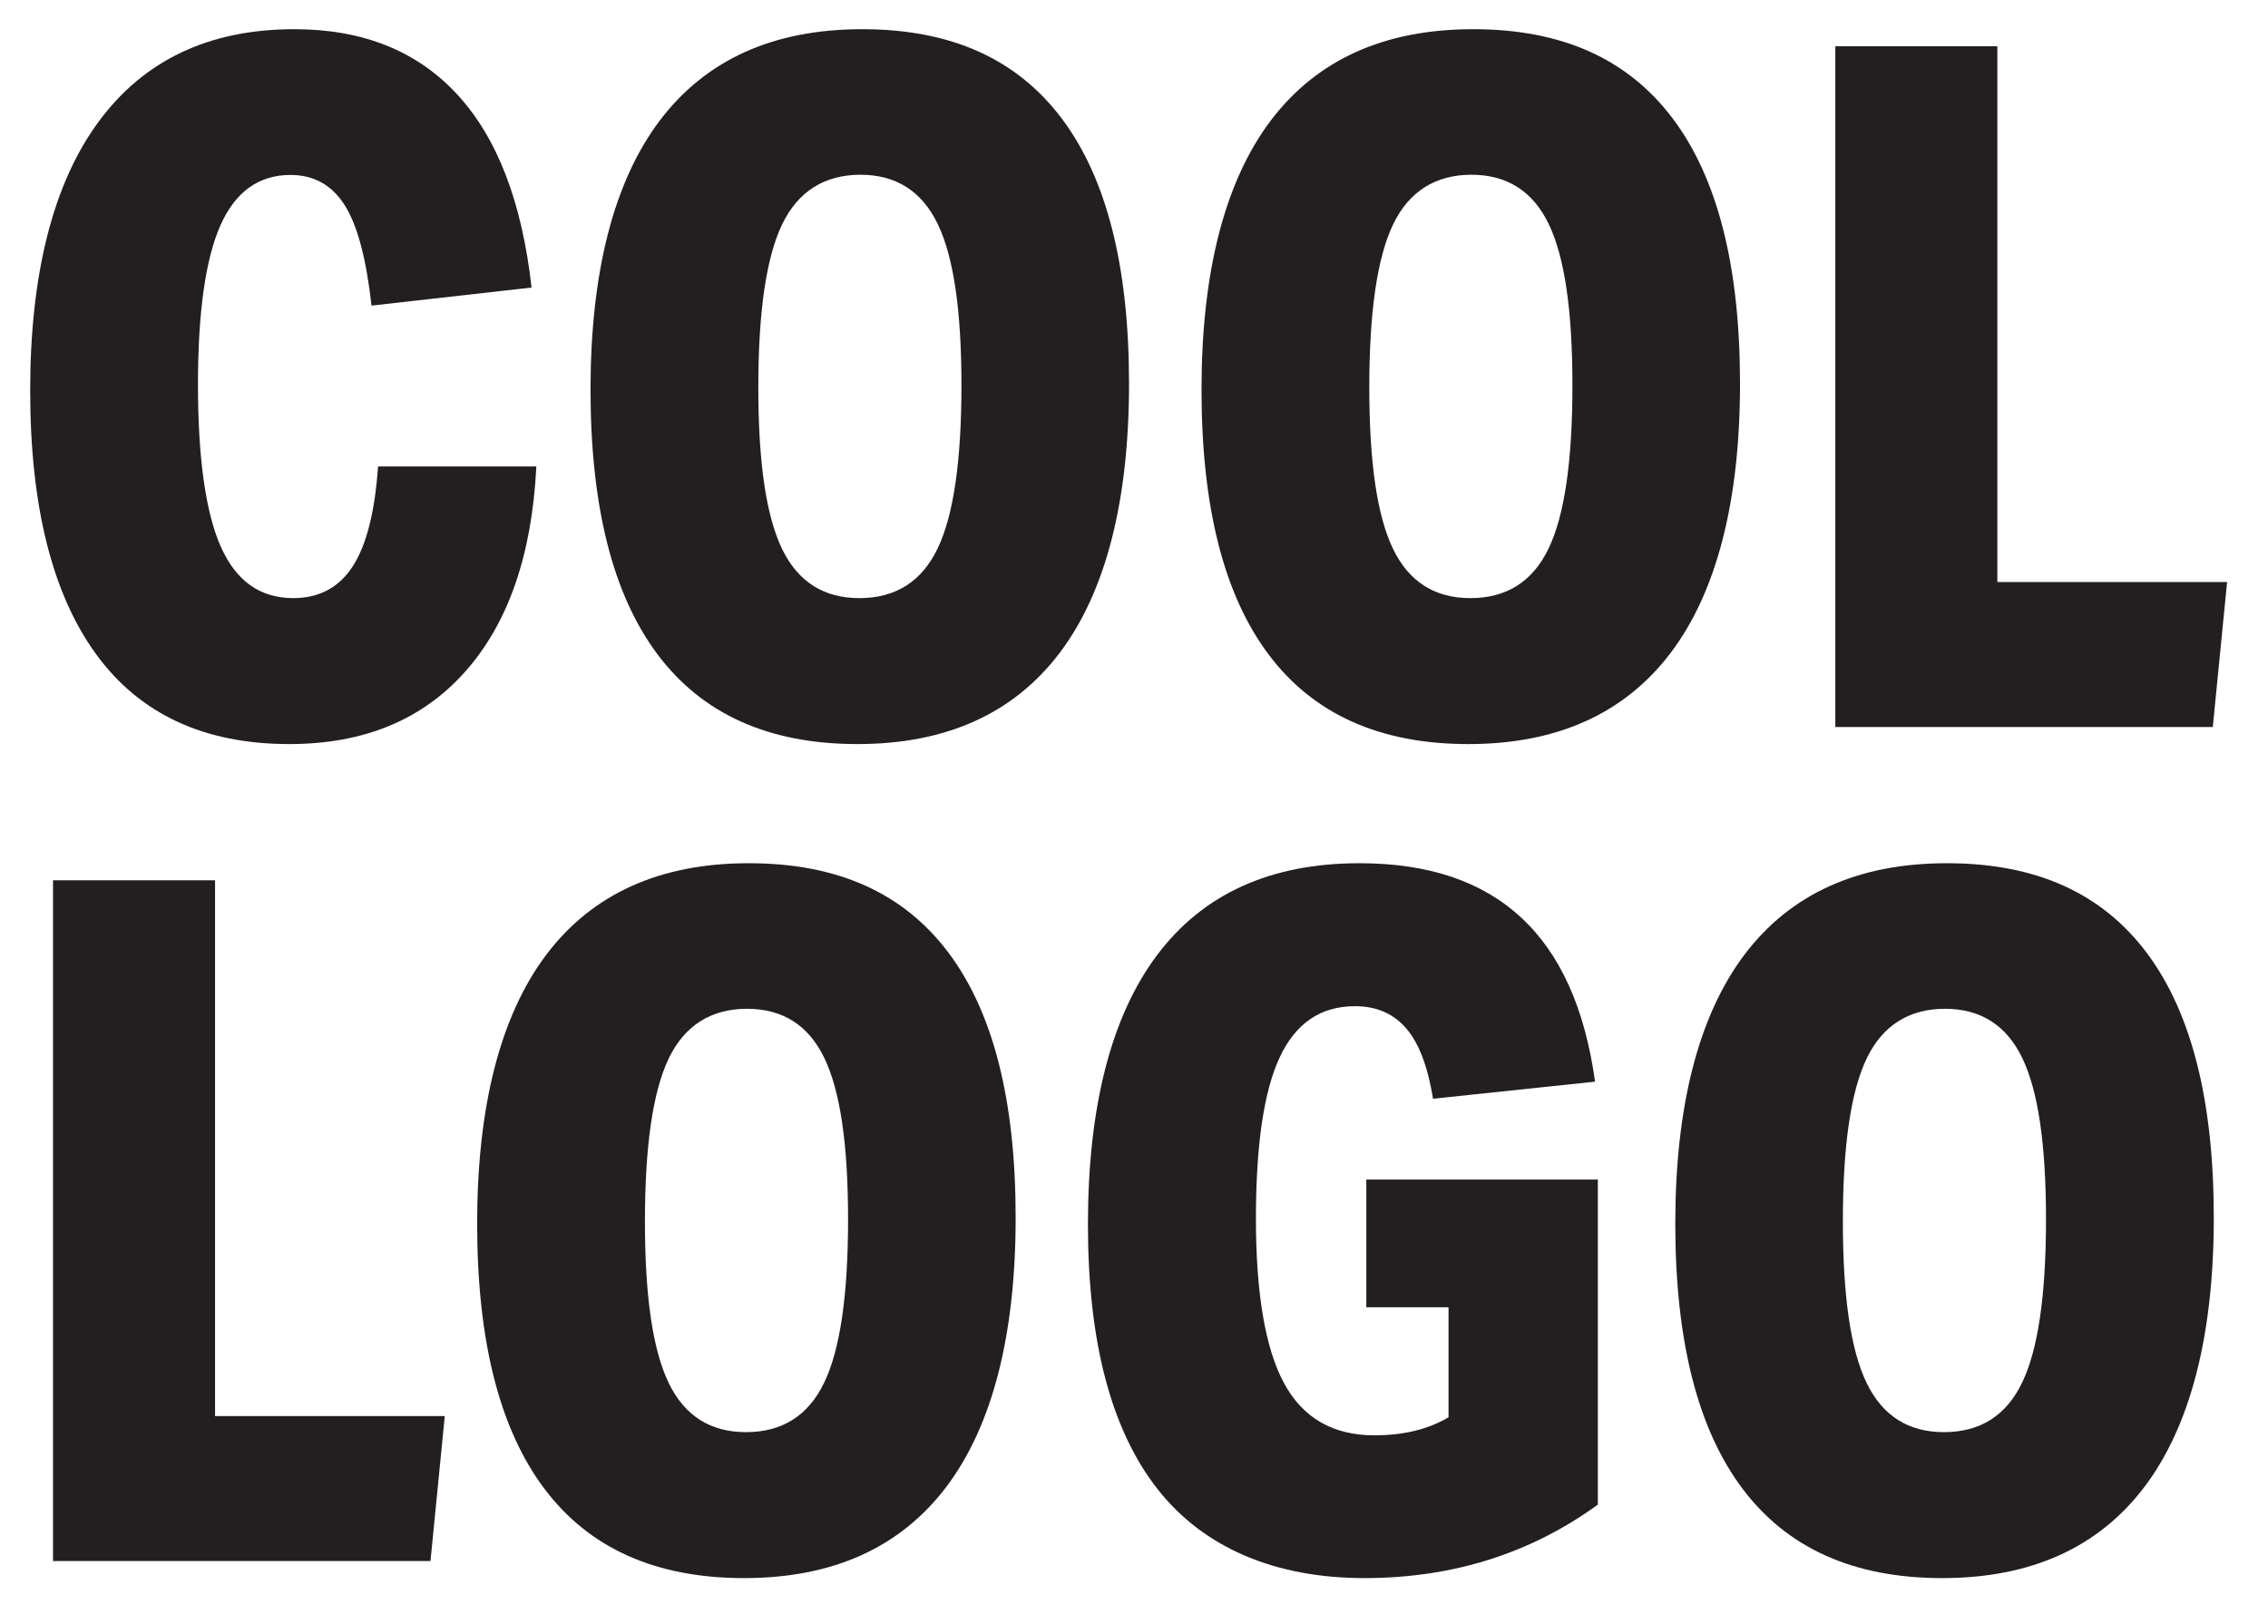
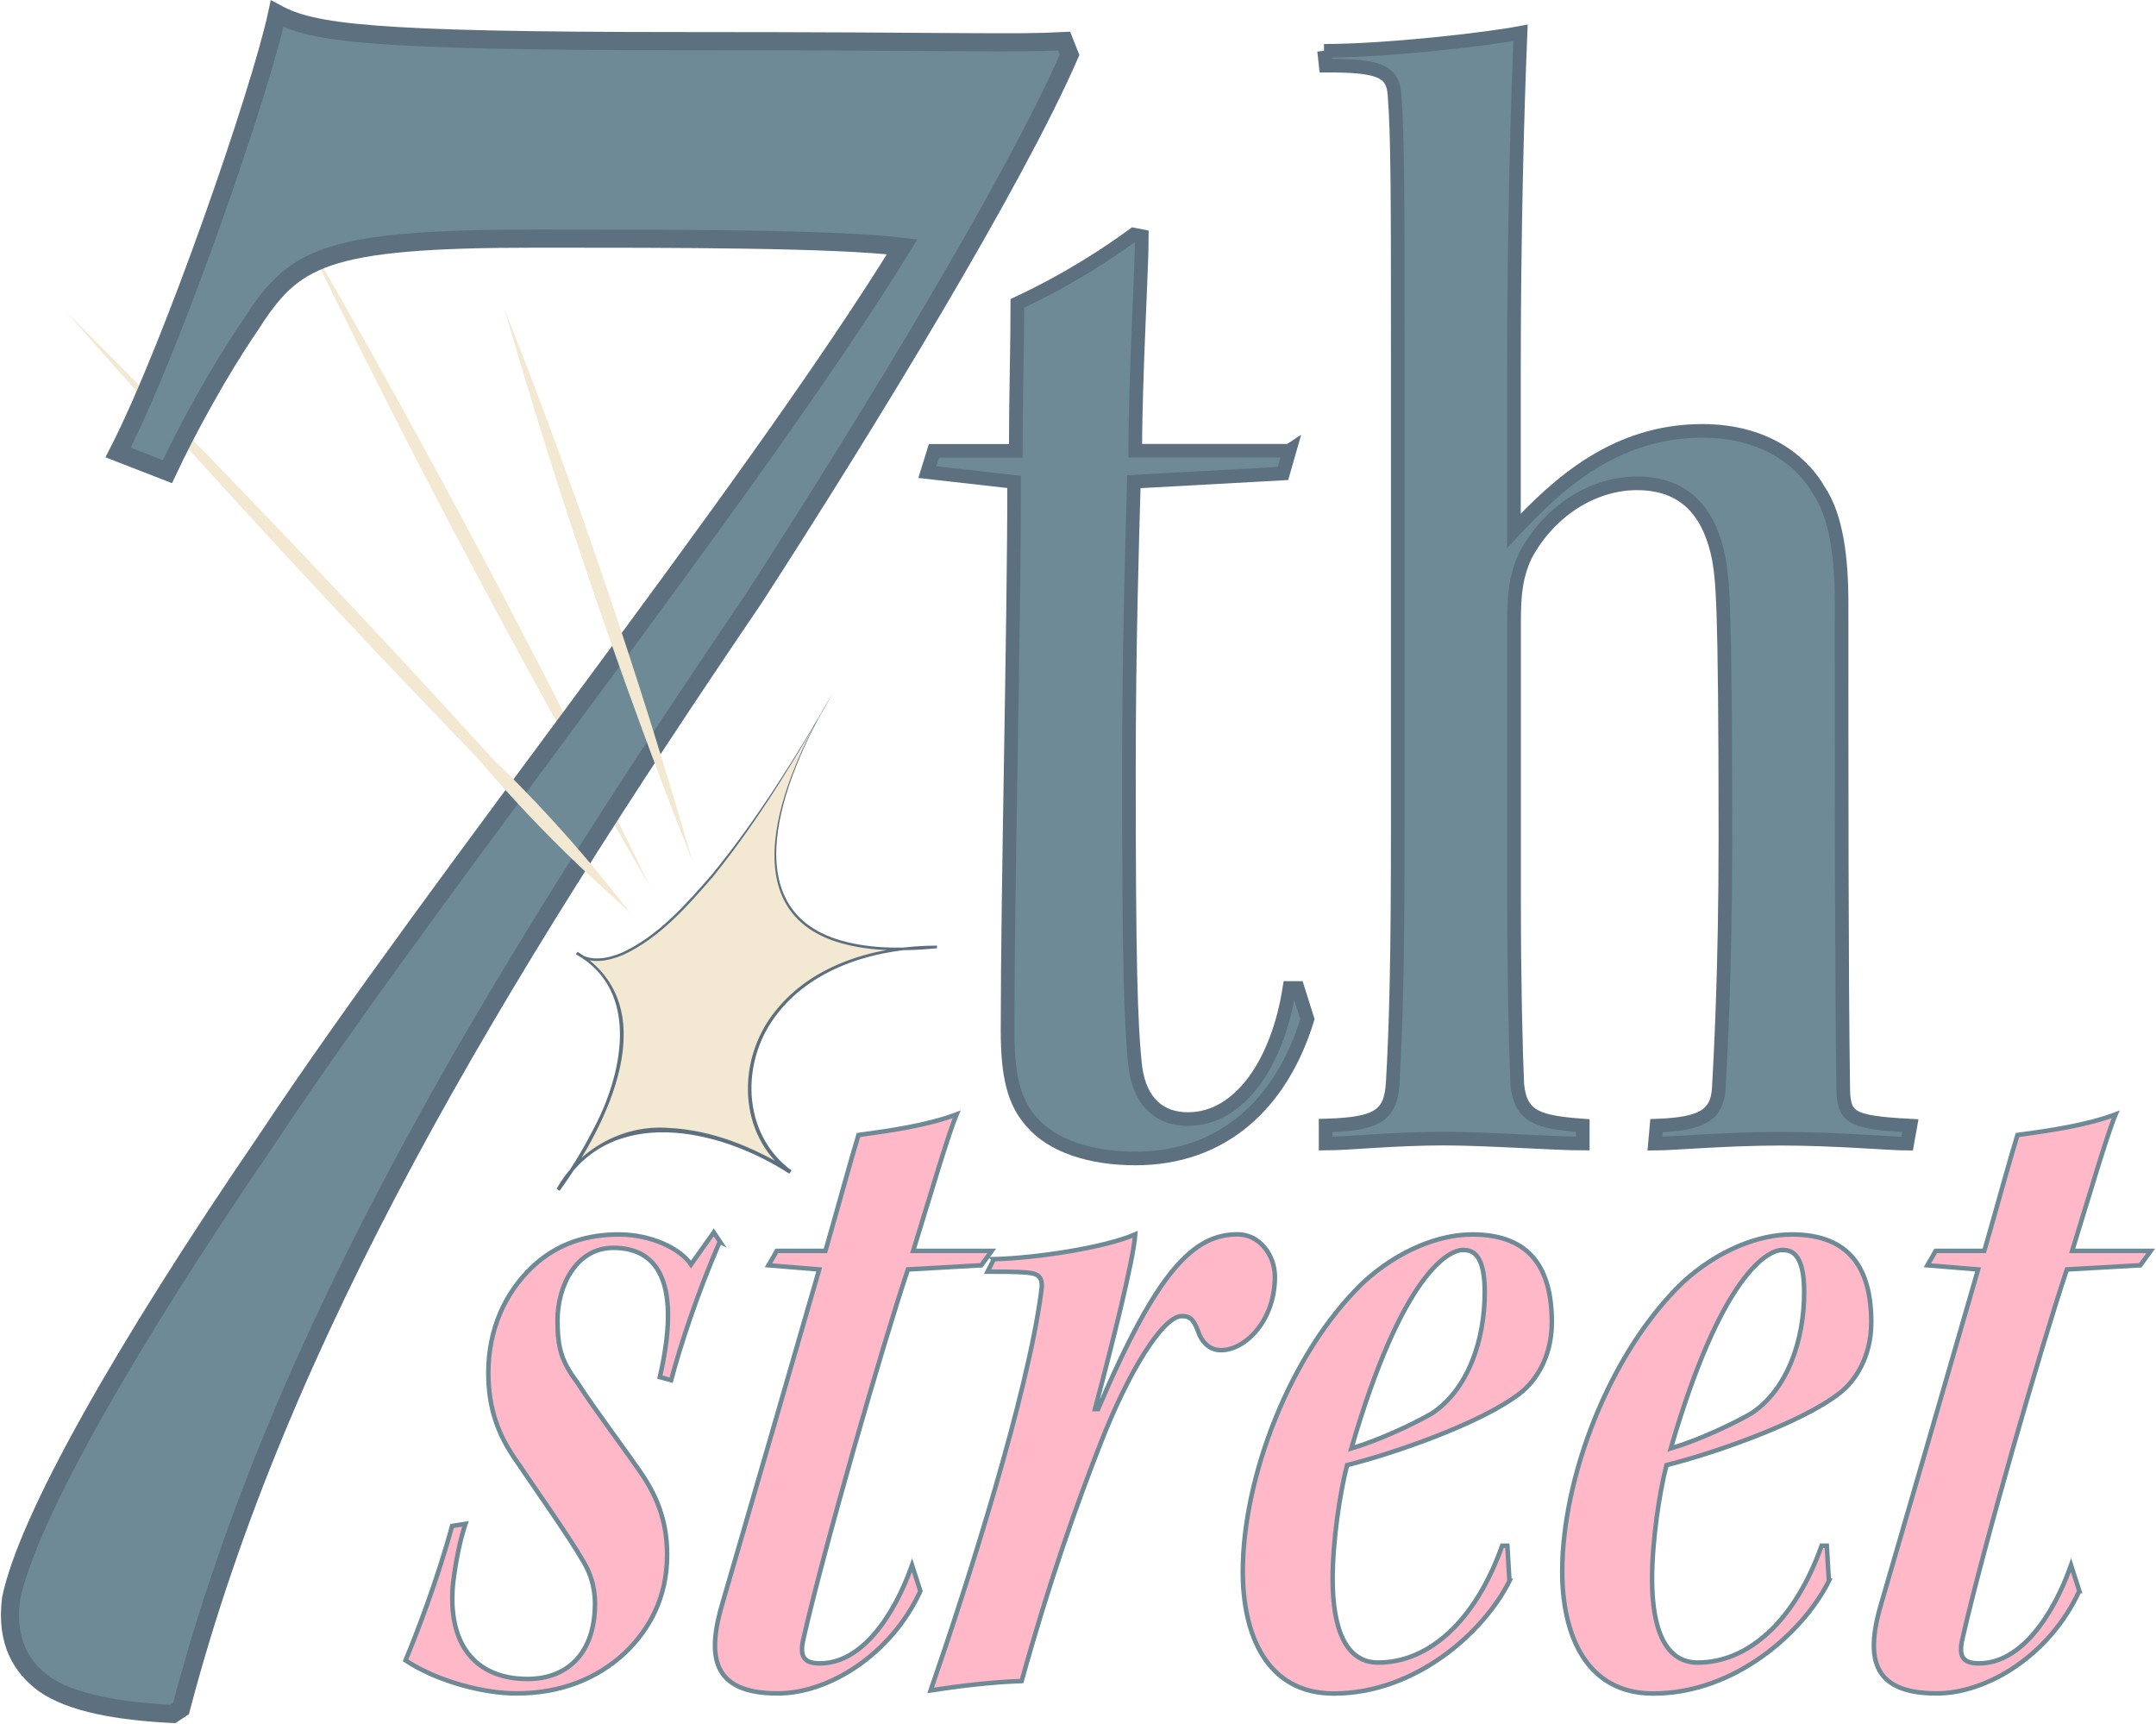
- <svg xmlns="http://www.w3.org/2000/svg" id="Layer_1" data-name="Layer 1" version="1.1" viewBox="0 0 114.22 81.75">
+ <svg xmlns="http://www.w3.org/2000/svg" id="Layer_1" data-name="Layer 1" width="2.59in" height="2.07in" viewBox="0 0 186.52 149.21">
  <defs>
    <style>
      .cls-1 {
-         fill: #231f20;
+         fill: #ffb8c8;
+         stroke: #6d8a96;
+         stroke-width: .39px;
+       }
+ 
+       .cls-1, .cls-2, .cls-3 {
+         stroke-miterlimit: 10;
+       }
+ 
+       .cls-4 {
+         fill: #5d707f;
+       }
+ 
+       .cls-4, .cls-5, .cls-6 {
        stroke-width: 0px;
+       }
+ 
+       .cls-2 {
+         stroke-width: 1.57px;
+       }
+ 
+       .cls-2, .cls-5, .cls-3 {
+         fill: #6d8a96;
+       }
+ 
+       .cls-2, .cls-3 {
+         stroke: #5d707f;
+       }
+ 
+       .cls-3 {
+         stroke-width: 1.18px;
+       }
+ 
+       .cls-6 {
+         fill: #f3e9d2;
      }
    </style>
  </defs>
-   <path class="cls-1" d="M27.01,23.5c-.22,4.45-1.42,7.89-3.58,10.32-2.16,2.43-5.11,3.65-8.86,3.65-4.29,0-7.54-1.51-9.74-4.54s-3.31-7.45-3.31-13.27,1.14-10.39,3.43-13.51C7.24,3.03,10.53,1.47,14.82,1.47c3.46,0,6.19,1.1,8.21,3.29,2.02,2.19,3.26,5.43,3.74,9.72l-8.06.91c-.26-2.34-.7-4.02-1.34-5.04-.64-1.02-1.55-1.54-2.74-1.54-1.6,0-2.78.85-3.53,2.54-.75,1.7-1.13,4.37-1.13,8.02s.38,6.43,1.15,8.16c.77,1.73,1.98,2.59,3.65,2.59,1.31,0,2.31-.54,3-1.61.69-1.07,1.11-2.74,1.27-5.02h7.97Z" />
-   <path class="cls-1" d="M43.18,37.47c-4.45,0-7.8-1.5-10.06-4.51-2.26-3.01-3.38-7.46-3.38-13.34s1.16-10.46,3.48-13.54c2.32-3.07,5.72-4.61,10.2-4.61s7.8,1.5,10.06,4.51c2.26,3.01,3.38,7.46,3.38,13.34s-1.16,10.46-3.48,13.54c-2.32,3.07-5.72,4.61-10.2,4.61ZM43.28,30.12c1.82,0,3.14-.83,3.94-2.5.8-1.66,1.2-4.4,1.2-8.21s-.4-6.49-1.2-8.14c-.8-1.65-2.1-2.47-3.89-2.47s-3.14.83-3.94,2.5c-.8,1.66-1.2,4.4-1.2,8.21s.4,6.49,1.2,8.14c.8,1.65,2.1,2.47,3.89,2.47Z" />
-   <path class="cls-1" d="M73.95,37.47c-4.45,0-7.8-1.5-10.06-4.51-2.26-3.01-3.38-7.46-3.38-13.34s1.16-10.46,3.48-13.54c2.32-3.07,5.72-4.61,10.2-4.61s7.8,1.5,10.06,4.51c2.26,3.01,3.38,7.46,3.38,13.34s-1.16,10.46-3.48,13.54c-2.32,3.07-5.72,4.61-10.2,4.61ZM74.05,30.12c1.82,0,3.14-.83,3.94-2.5.8-1.66,1.2-4.4,1.2-8.21s-.4-6.49-1.2-8.14c-.8-1.65-2.1-2.47-3.89-2.47s-3.14.83-3.94,2.5c-.8,1.66-1.2,4.4-1.2,8.21s.4,6.49,1.2,8.14c.8,1.65,2.1,2.47,3.89,2.47Z" />
-   <path class="cls-1" d="M92.43,36.6V2.33h8.16v26.98h11.57l-.72,7.3h-19.01Z" />
-   <path class="cls-1" d="M2.67,78.6v-34.27h8.16v26.98h11.57l-.72,7.3H2.67Z" />
-   <path class="cls-1" d="M37.47,79.47c-4.45,0-7.8-1.5-10.06-4.51-2.26-3.01-3.38-7.46-3.38-13.34s1.16-10.46,3.48-13.54c2.32-3.07,5.72-4.61,10.2-4.61s7.8,1.5,10.06,4.51c2.26,3.01,3.38,7.46,3.38,13.34s-1.16,10.46-3.48,13.54c-2.32,3.07-5.72,4.61-10.2,4.61ZM37.57,72.12c1.82,0,3.14-.83,3.94-2.5.8-1.66,1.2-4.4,1.2-8.21s-.4-6.49-1.2-8.14c-.8-1.65-2.1-2.47-3.89-2.47s-3.14.83-3.94,2.5c-.8,1.66-1.2,4.4-1.2,8.21s.4,6.49,1.2,8.14c.8,1.65,2.1,2.47,3.89,2.47Z" />
-   <path class="cls-1" d="M72.94,65.83h-4.13v-6.43h11.66v16.37c-3.39,2.46-7.31,3.7-11.76,3.7s-8.08-1.5-10.42-4.49c-2.34-2.99-3.5-7.43-3.5-13.32s1.16-10.47,3.48-13.56c2.32-3.09,5.72-4.63,10.2-4.63,3.46,0,6.17.91,8.14,2.74,1.97,1.82,3.21,4.58,3.72,8.26l-8.16.86c-.26-1.6-.7-2.78-1.34-3.53-.64-.75-1.5-1.13-2.59-1.13-1.73,0-2.99.86-3.79,2.57-.8,1.71-1.2,4.42-1.2,8.14s.47,6.54,1.42,8.28c.94,1.74,2.46,2.62,4.54,2.62,1.47,0,2.72-.3,3.74-.91v-5.52Z" />
-   <path class="cls-1" d="M97.81,79.47c-4.45,0-7.8-1.5-10.06-4.51-2.26-3.01-3.38-7.46-3.38-13.34s1.16-10.46,3.48-13.54c2.32-3.07,5.72-4.61,10.2-4.61s7.8,1.5,10.06,4.51c2.26,3.01,3.38,7.46,3.38,13.34s-1.16,10.46-3.48,13.54c-2.32,3.07-5.72,4.61-10.2,4.61ZM97.9,72.12c1.82,0,3.14-.83,3.94-2.5.8-1.66,1.2-4.4,1.2-8.21s-.4-6.49-1.2-8.14c-.8-1.65-2.1-2.47-3.89-2.47s-3.14.83-3.94,2.5c-.8,1.66-1.2,4.4-1.2,8.21s.4,6.49,1.2,8.14c.8,1.65,2.1,2.47,3.89,2.47Z" />
+   <g>
+     <line class="cls-5" x1="26.02" y1="19.9" x2="56.23" y2="76.84" />
+     <path class="cls-6" d="M26.02,19.9c10.72,18.53,20.88,37.67,30.21,56.94-10.73-18.53-20.88-37.67-30.21-56.94h0Z" />
+   </g>
+   <g>
+     <line class="cls-5" x1="54.73" y1="79.32" x2="5.65" y2="27" />
+     <path class="cls-6" d="M54.73,79.32C37.86,62.49,21.37,44.91,5.65,27c16.87,16.83,33.36,34.41,49.08,52.32h0Z" />
+   </g>
+   <g>
+     <path class="cls-1" d="M62.24,107.51c-1.97,4.57-3.4,8.95-4.21,12l-.98-.27c1.79-7.79.09-11.19-4.03-11.19-3.22,0-4.83,3.31-4.83,6.27,0,2.42.36,3.58,1.7,5.37,1.43,2.24,4.48,6.27,5.73,8.15,1.34,2.06,2.06,4.12,2.06,6.8,0,3.67-1.52,6.45-3.67,8.5-2.42,2.24-5.55,3.49-9.4,3.49-2.86,0-6.89-1.07-9.58-2.86.9-2.15,2.77-6.98,4.03-11.64l1.16-.18c-.45,1.34-.81,3.04-1.07,5.1-.54,5.37,1.97,8.33,6.45,8.33,3.31,0,5.64-2.06,5.82-6,.09-1.43-.18-2.87-1.07-4.3-1.07-1.88-3.85-5.82-5.91-8.86-1.34-1.97-2.24-4.21-2.24-7.34,0-3.76,1.43-6.89,3.76-9.13,2.24-2.15,4.92-2.86,7.52-2.86,2.86,0,5.37,1.25,6.27,2.6l1.97-2.78.54.81Z" />
+     <path class="cls-1" d="M79.61,137.77c-2.51,5.46-7.88,8.86-12.35,8.86-5.73,0-6.18-3.22-4.74-7.97,2.42-8.33,6.09-20.95,8.33-28.74l-4.39-.36.72-1.25h4.21c1.16-4.03,2.15-7.7,2.86-10.03,2.6-.36,5.91-.81,8.5-1.79-.72,1.7-2.24,6.89-3.76,11.82h6.8l-.9,1.25-6.36.36c-2.24,6.71-7.25,24.08-9.04,31.96-.36,1.52,0,2.15,1.43,2.15,3.67,0,6.45-4.21,7.97-8.5l.72,2.24Z" />
+     <path class="cls-1" d="M85.96,109.03c3.67-.09,9.58-.99,12.26-2.15-.18,2.33-2.06,9.76-3.49,15.13h.27c5.19-12.17,8.33-15.13,12.09-15.13,1.88,0,3.22,1.79,3.22,3.67,0,3.85-2.6,6.36-4.66,6.36-.9,0-1.52-.54-1.88-1.34-.45-1.25-.72-1.61-1.52-1.61-1.61,0-4.57,4.66-7.07,11.1-2.06,5.28-4.39,11.82-6.8,20.5-2.69.09-5.55.45-7.88.81,3.13-9.04,8.42-25.6,9.58-34.56.18-1.16-.18-1.52-1.16-1.61-.81-.09-2.69-.09-3.49-.09l.54-1.07Z" />
+     <path class="cls-1" d="M130.63,136.88c-2.24,4.48-8.15,9.76-15.22,9.76-5.82,0-7.88-5.1-7.88-10.56,0-8.06,4.03-18.89,10.47-25.07,3.04-2.77,6.54-4.12,9.4-4.12,5.1,0,6.89,3.04,6.89,7.61,0,3.04-1.43,5.1-2.69,6.09-3.4,2.69-11.37,5.37-15.04,6.27-.63,2.42-1.25,6.62-1.25,9.85,0,4.39,1.16,7.25,3.94,7.25,4.39,0,8.42-3.58,10.74-10.12h.45l.18,3.04ZM126.6,108.23c-1.25,0-5.28,2.06-9.67,17.19,2.42-.72,5.46-2.15,6.98-3.04,3.13-2.06,4.57-6.36,4.57-10.47,0-2.42-.54-3.67-1.79-3.67h-.09Z" />
+     <path class="cls-1" d="M158.29,136.88c-2.24,4.48-8.15,9.76-15.22,9.76-5.82,0-7.88-5.1-7.88-10.56,0-8.06,4.03-18.89,10.47-25.07,3.04-2.77,6.54-4.12,9.4-4.12,5.1,0,6.89,3.04,6.89,7.61,0,3.04-1.43,5.1-2.69,6.09-3.4,2.69-11.37,5.37-15.04,6.27-.63,2.42-1.25,6.62-1.25,9.85,0,4.39,1.16,7.25,3.94,7.25,4.39,0,8.42-3.58,10.74-10.12h.45l.18,3.04ZM154.26,108.23c-1.25,0-5.28,2.06-9.67,17.19,2.42-.72,5.46-2.15,6.98-3.04,3.13-2.06,4.57-6.36,4.57-10.47,0-2.42-.54-3.67-1.79-3.67h-.09Z" />
+     <path class="cls-1" d="M179.96,137.77c-2.51,5.46-7.88,8.86-12.35,8.86-5.73,0-6.18-3.22-4.74-7.97,2.42-8.33,6.09-20.95,8.33-28.74l-4.39-.36.72-1.25h4.21c1.16-4.03,2.15-7.7,2.87-10.03,2.6-.36,5.91-.81,8.5-1.79-.72,1.7-2.24,6.89-3.76,11.82h6.8l-.9,1.25-6.36.36c-2.24,6.71-7.25,24.08-9.04,31.96-.36,1.52,0,2.15,1.43,2.15,3.67,0,6.45-4.21,7.97-8.5l.72,2.24Z" />
+   </g>
+   <path class="cls-2" d="M10.14,39.18C14.89,29.92,22.49,7.84,23.91,1.19c3.09,1.66,8.07,2.37,34.91,2.37,24.46,0,28.73.24,33.24,0l.47,1.19c-4.75,10.92-17.33,31.58-27.31,47.02-22.56,33.24-41.08,63.64-49.63,96.17l-.71.47c-4.75-.24-8.79-.95-11.16-2.61-1.9-1.42-3.32-3.56-2.85-7.36,1.42-6.89,9.74-21.61,22.08-39.66,14.96-22.56,41.56-55.56,55.09-77.41-5.94-.71-19.47-.71-31.58-.71-18.76,0-21.13,1.66-24.93,7.6-2.61,3.8-5.46,9.02-7.12,12.58l-4.27-1.66Z" />
+   <g>
+     <path class="cls-3" d="M111.58,39.01l-.57,1.99-12.91.71c-.14,4.97-.43,14.04-.43,24.97,0,16.17.14,22.13.57,25.82.43,2.98,2.13,4.4,4.54,4.4,4.54,0,7.8-4.97,8.79-11.35h.71l.85,2.7c-2.27,7.38-7.38,12.06-14.9,12.06-3.97,0-7.23-1.13-8.94-3.12-1.56-1.7-2.13-3.97-2.13-7.94,0-12.48.57-35.04.57-47.52l-7.52-.85.57-1.84h7.09c0-4.54.14-9.22.14-12.77,4.54-2.13,7.94-4.4,10.07-5.96l.71.14c0,2.84-.57,12.2-.57,18.58h13.33Z" />
+     <path class="cls-3" d="M114.56,4.4c5.39,0,14.04-.99,17.02-1.56-.28,6.67-.57,17.45-.57,29.22v13.9c3.83-4.11,8.8-8.65,16.31-8.65,5.96,0,8.94,3.12,10.07,5.11,1.56,2.27,1.99,5.96,1.99,9.79,0,14.47,0,32.63.14,41.71,0,2.84.42,3.26,5.82,3.55l-.28,1.56c-1.42,0-6.24-.43-10.92-.43s-9.5.43-10.92.43l.14-1.56c3.83-.14,5.25-.85,5.39-3.26.14-2.7.57-9.93.57-21.71,0-21.28-.28-22.27-.57-24.12-.71-3.55-2.55-6.53-7.09-6.53-3.69,0-7.52,2.27-9.65,6.24-.85,1.84-.99,3.4-.99,5.82v23.83c0,7.23.14,12.91.28,16.17.28,2.84,1.84,3.26,5.67,3.55v1.56c-2.41,0-8.37-.43-12.06-.43-4.26,0-8.23.43-10.21.43v-1.56c4.54-.14,5.67-.85,5.82-3.83.28-4.96.43-10.35.43-22.27V31.78c0-14.19,0-20-.28-23.55-.14-2.13-1.42-2.55-5.96-2.55l-.14-1.28Z" />
+   </g>
+   <g>
+     <path class="cls-6" d="M72,60.09s-15.79,24.4,9.05,21.89c0,0-12.27-.49-15.62,8.8-2.5,6.92,2.93,10.7,2.93,10.7,0,0-13.7-9.2-20.11,1.53,0,0,11.32-14.66,1.62-20.5,0,0,5.91,6.31,22.13-22.42Z" />
+     <path class="cls-4" d="M72,60.09c-3.66,6.01-9.18,18.5.75,21.35,2.68.76,5.53.7,8.29.43v.23c-5.02.01-10.55,1.52-13.77,5.62-3.25,4.05-3.19,10.41,1.18,13.63,0,0-.19.28-.19.28-6.07-3.95-15.66-6.09-19.89,1.47,0,0-.26-.17-.26-.17,1.15-1.54,2.17-3.19,3.05-4.9,2.62-4.76,4.33-12.19-1.37-15.4,0,0,.14-.18.14-.18,1.07.87,2.66.54,3.84.04,3.15-1.45,5.55-4.19,7.79-6.76,3.97-4.86,7.27-10.2,10.42-15.62h0ZM72,60.09c-3.09,5.42-6.35,10.85-10.28,15.74-2.25,2.61-4.66,5.37-7.84,6.85-1.28.54-2.9.89-4.09-.08,0,0,.14-.18.14-.18,7.75,4.8,2.53,15.08-1.56,20.69,0,0-.26-.17-.26-.17,1.9-3.41,5.69-5.55,9.6-5.28,3.85.16,7.5,1.68,10.74,3.69,0,0-.19.28-.19.28-4.52-3.34-4.58-9.9-1.22-14.07,3.31-4.17,8.88-5.68,14.01-5.68,0,0,0,.23,0,.23-2.78.26-5.65.32-8.37-.46-10.08-2.92-4.49-15.48-.69-21.54h0Z" />
+   </g>
+   <g>
+     <line class="cls-5" x1="59.89" y1="74.63" x2="43.57" y2="26.67" />
+     <path class="cls-6" d="M59.89,74.63c-6.17-15.66-11.67-31.79-16.32-47.96,6.18,15.66,11.66,31.79,16.32,47.96h0Z" />
+   </g>
+   <g>
+     <line class="cls-5" x1="54.33" y1="78.85" x2="37.67" y2="61.2" />
+     <path class="cls-6" d="M54.33,78.85c-6.14-5.33-11.7-11.21-16.66-17.65,6.14,5.32,11.7,11.22,16.66,17.65h0Z" />
+   </g>
</svg>
